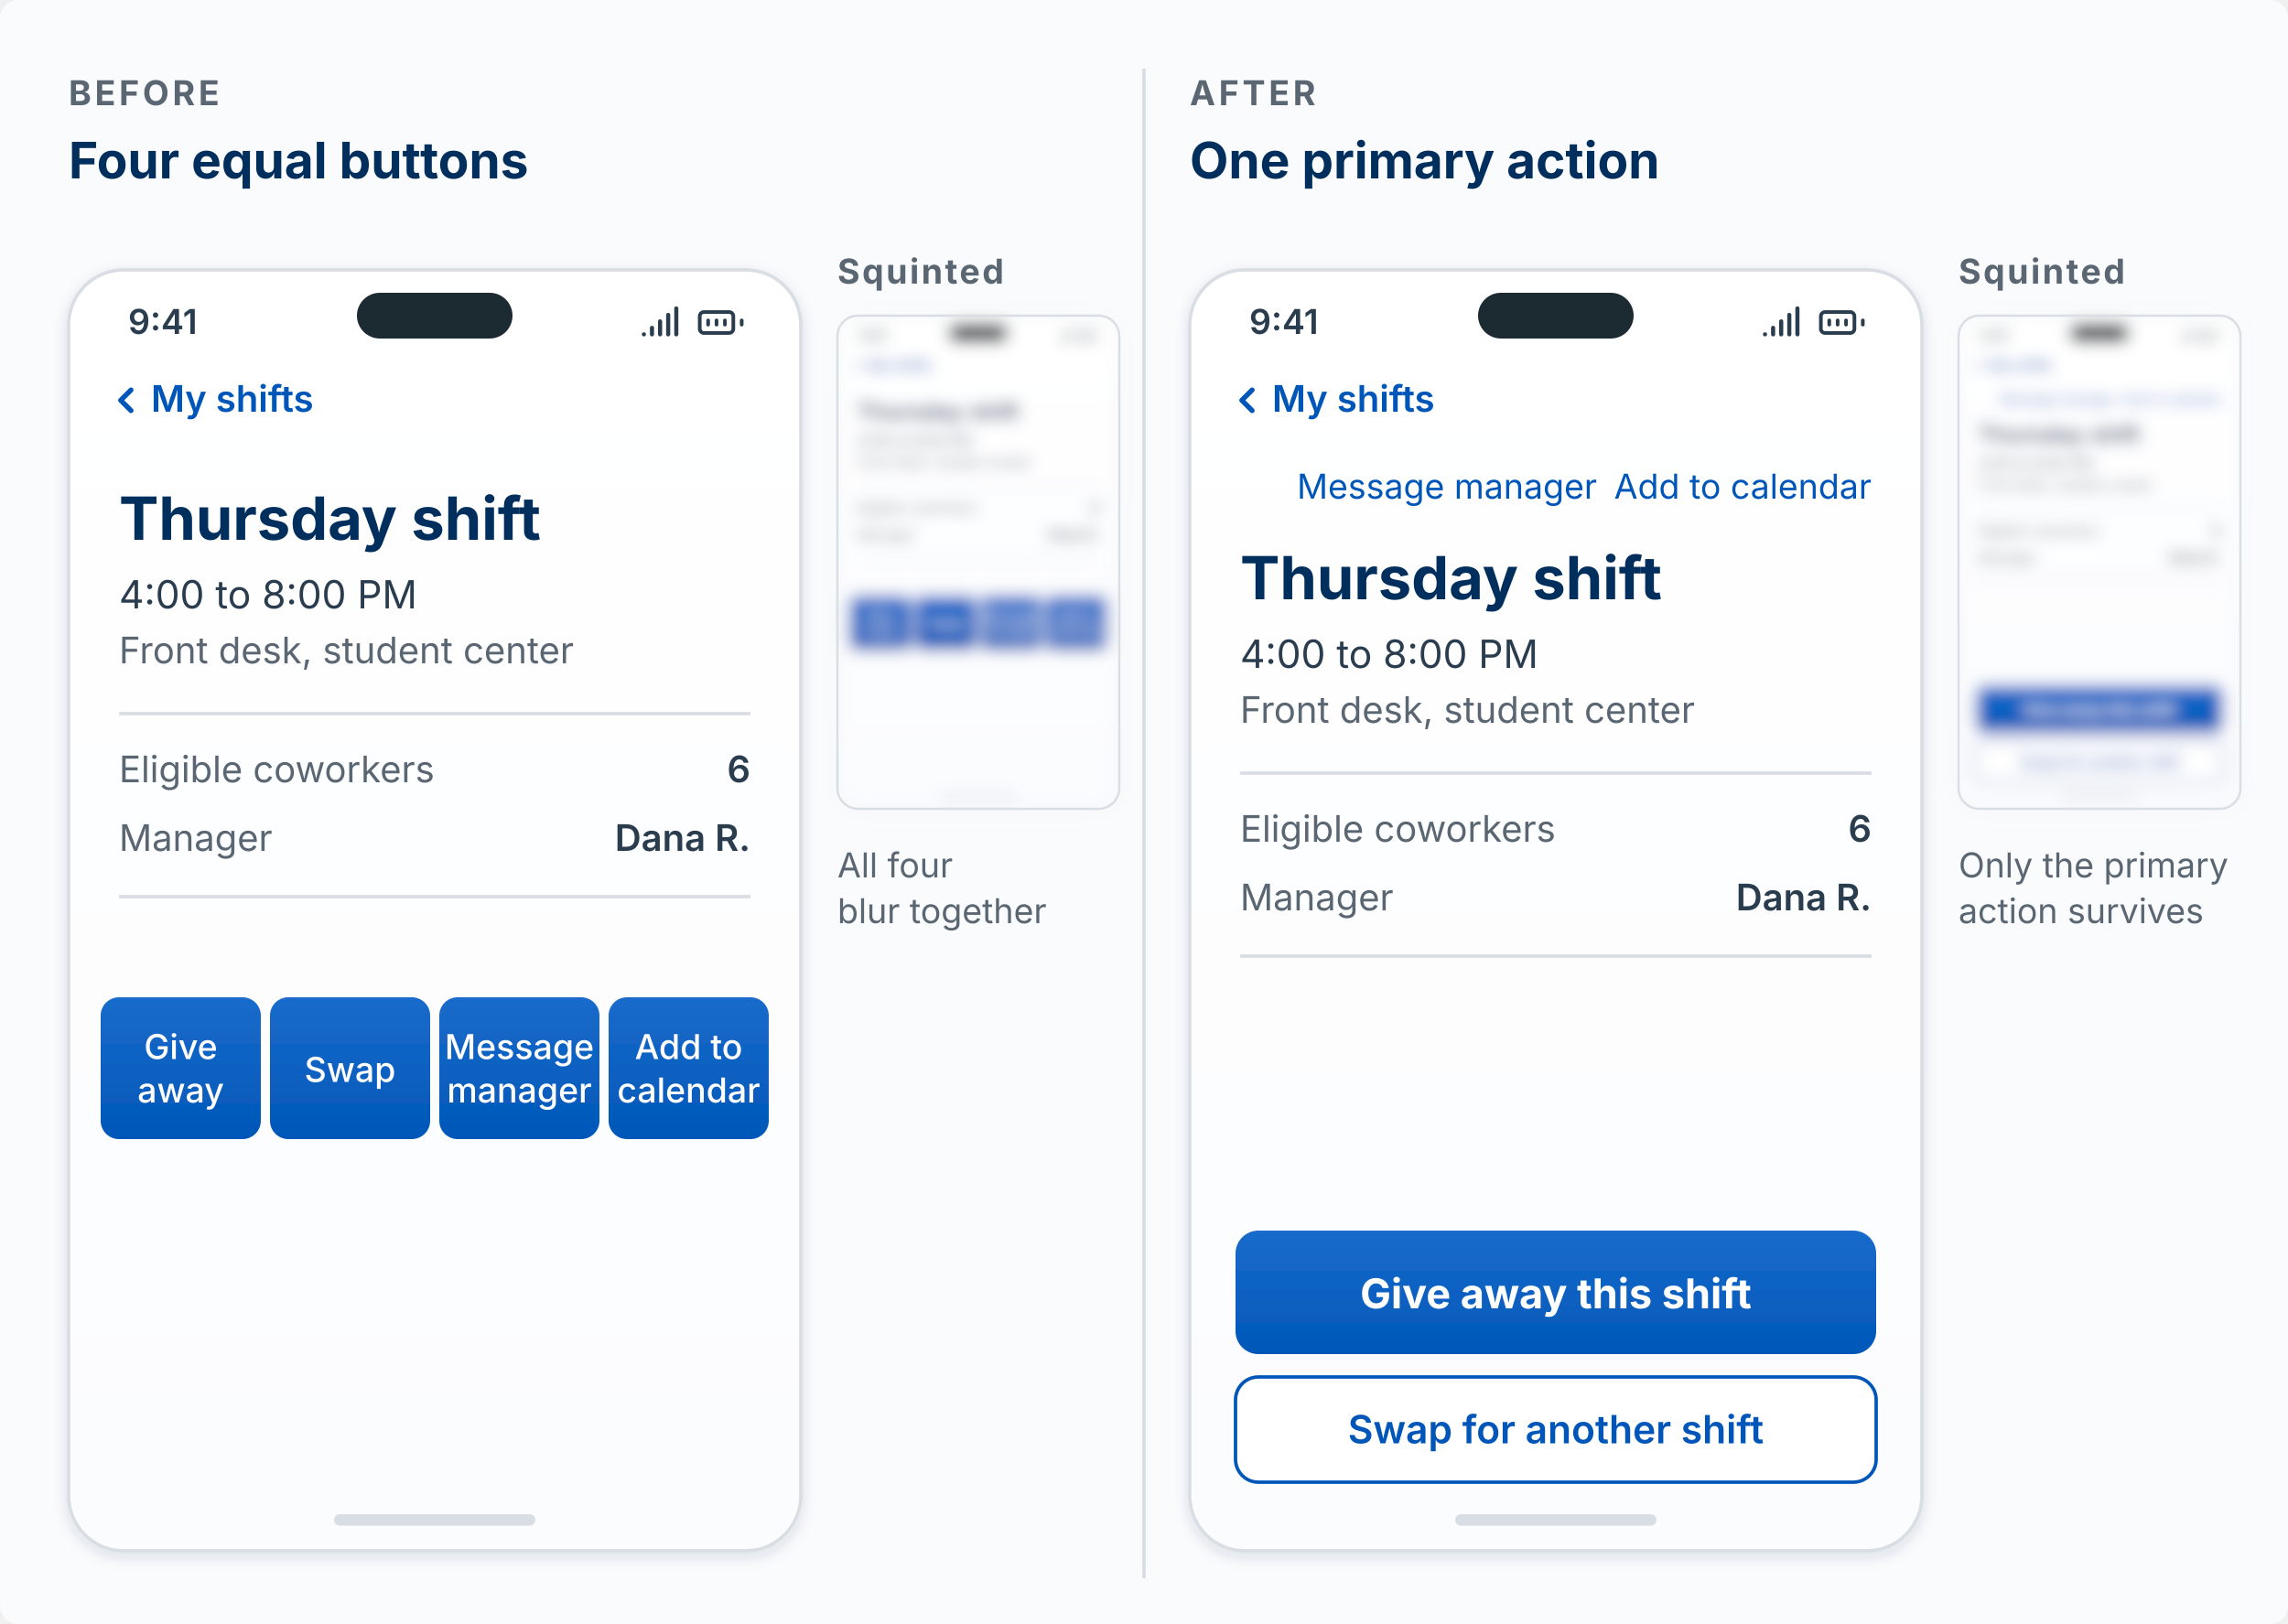
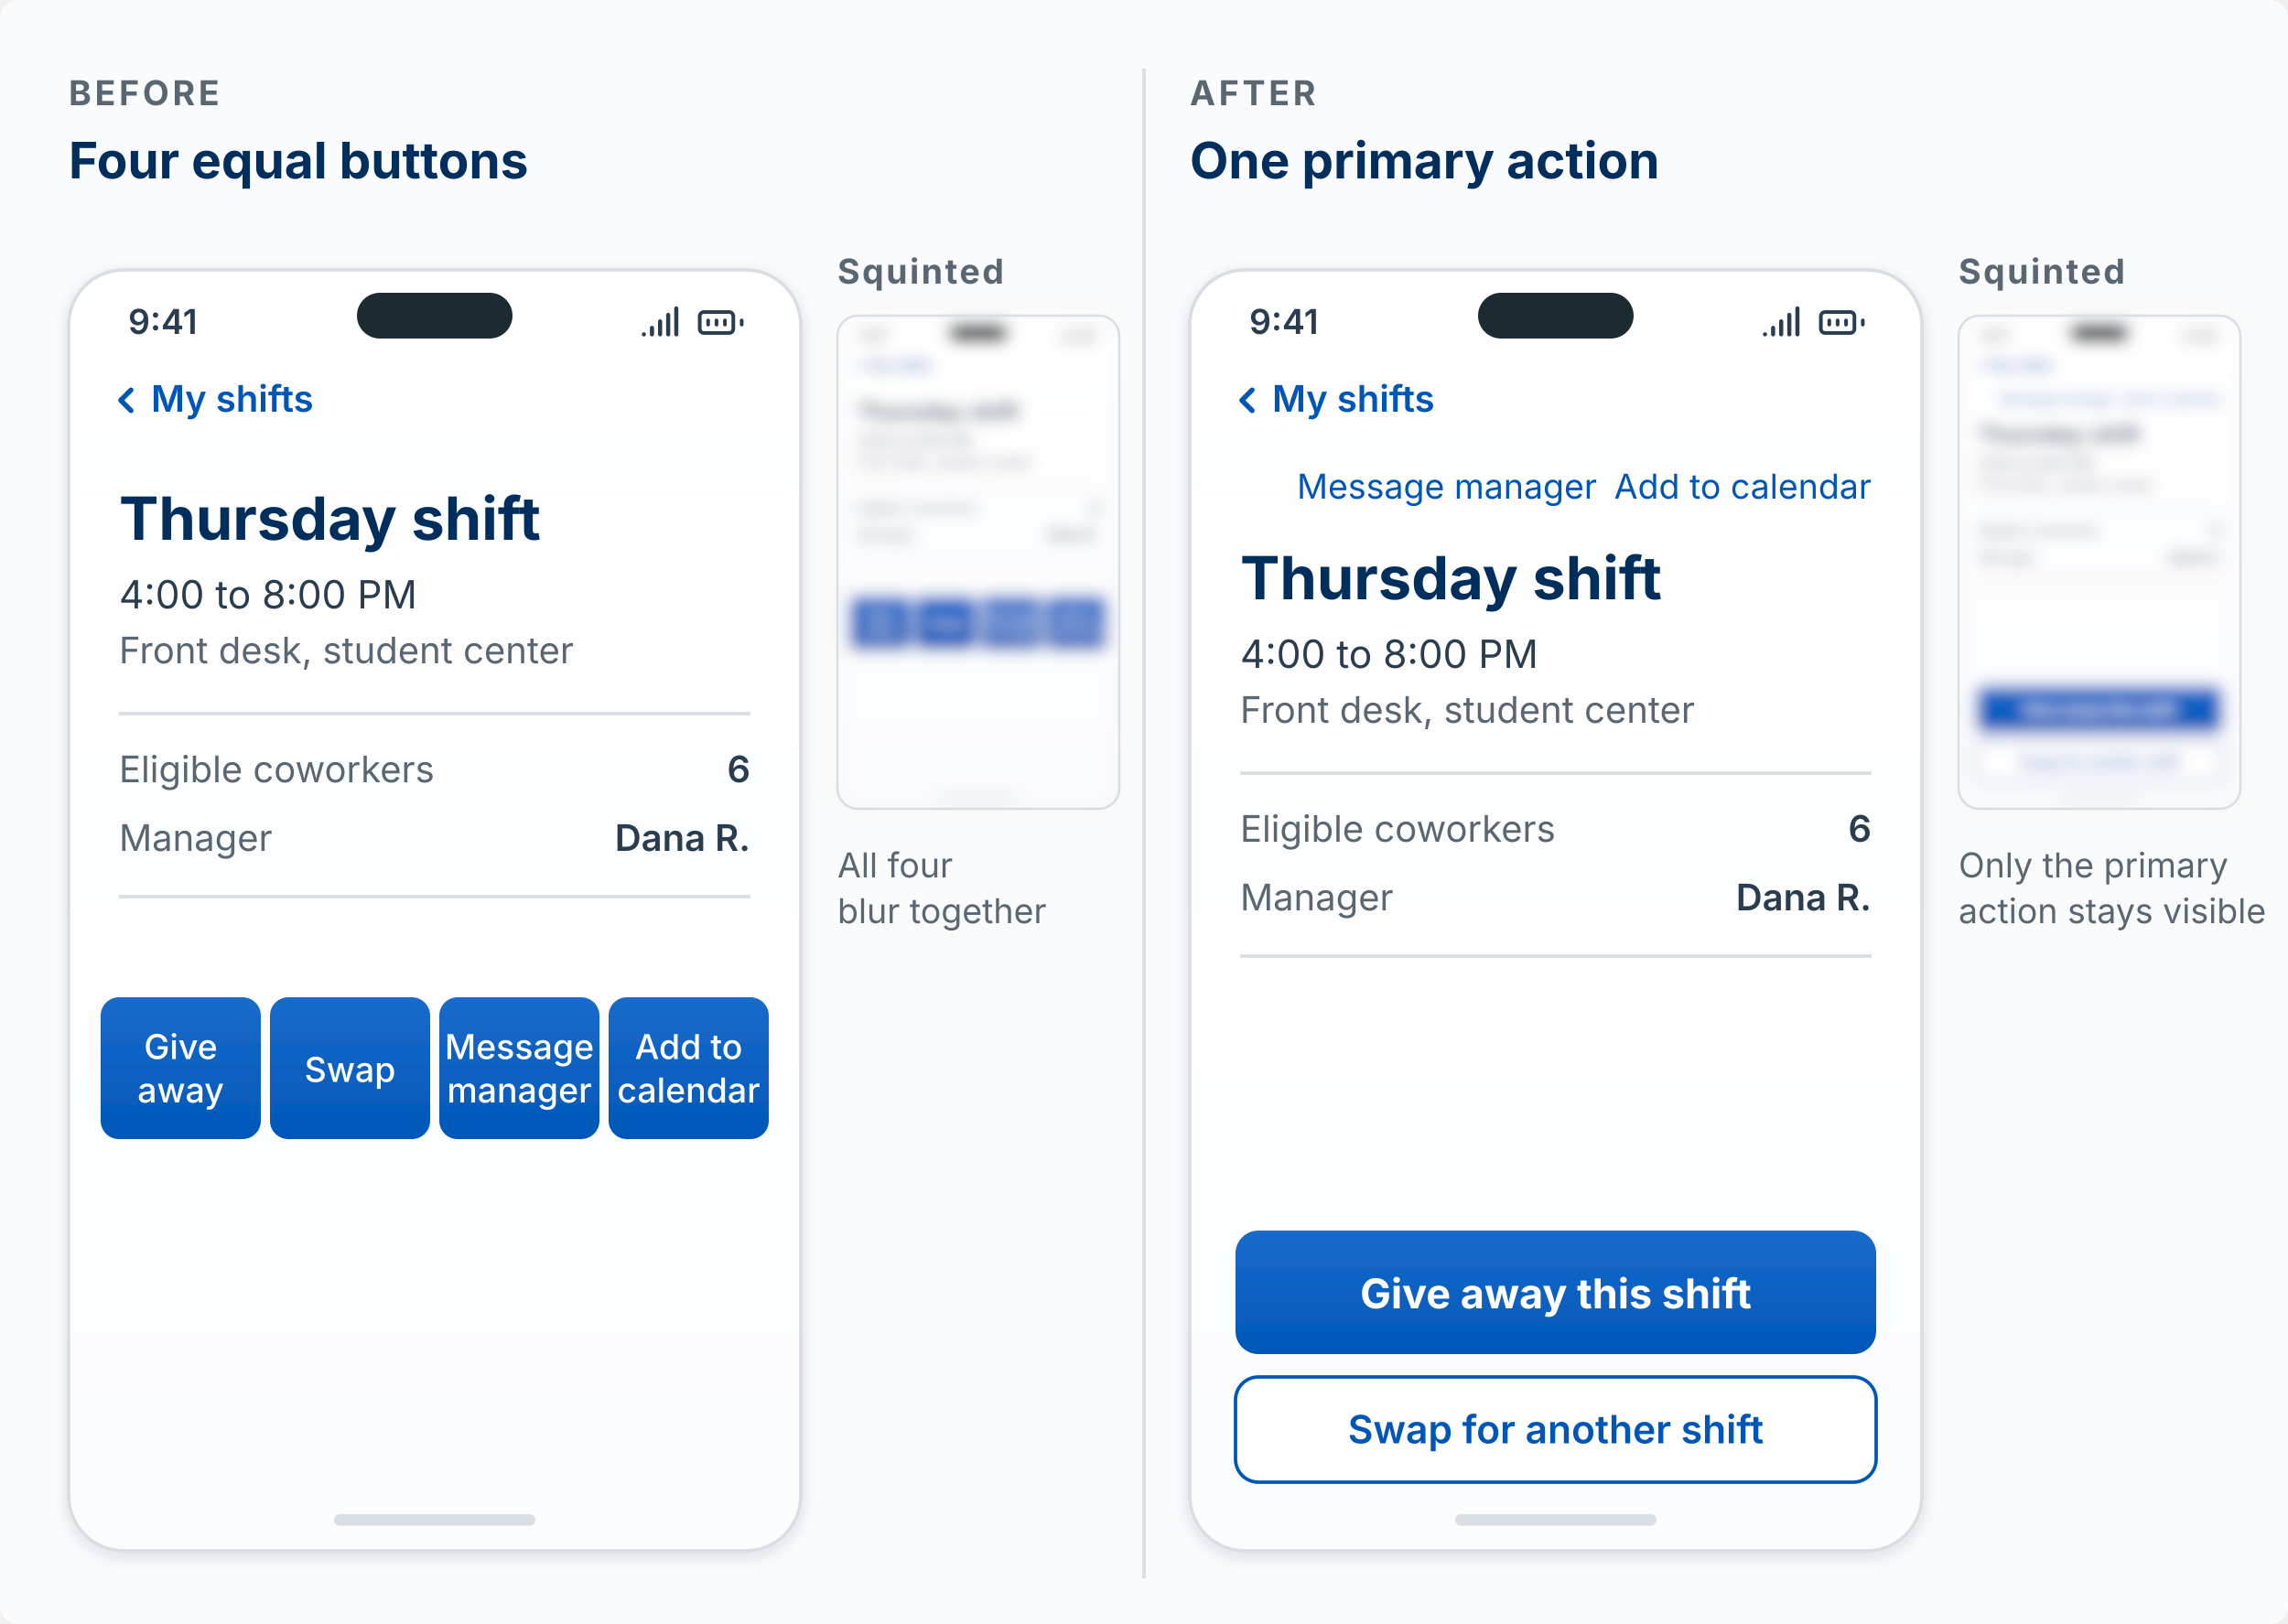
<svg xmlns="http://www.w3.org/2000/svg" viewBox="0 0 1000 710" role="img" aria-labelledby="t d" font-family="Inter, 'Helvetica Neue', Helvetica, Arial, sans-serif">
  <defs>
    <filter id="sh" x="-10%" y="-10%" width="120%" height="130%">
      <feDropShadow dx="0" dy="2" stdDeviation="3" flood-color="#002E5D" flood-opacity="0.13" />
    </filter>
    <marker id="arr" viewBox="0 0 10 10" refX="9" refY="5" markerWidth="8" markerHeight="8" orient="auto-start-reverse">
      <path d="M0,0 L10,5 L0,10 z" fill="#5A6672" />
    </marker>
    <marker id="arrR" viewBox="0 0 10 10" refX="9" refY="5" markerWidth="8" markerHeight="8" orient="auto-start-reverse">
      <path d="M0,0 L10,5 L0,10 z" fill="#0057B8" />
    </marker>
    <marker id="arrN" viewBox="0 0 10 10" refX="9" refY="5" markerWidth="8" markerHeight="8" orient="auto-start-reverse">
      <path d="M0,0 L10,5 L0,10 z" fill="#002E5D" />
    </marker>
    <linearGradient id="bgG" x1="0" y1="0" x2="0" y2="1">
      <stop offset="0" stop-color="#FBFCFD" />
      <stop offset="1" stop-color="#EFF3F8" />
    </linearGradient>
    <linearGradient id="stepG" x1="0" y1="0" x2="0" y2="1">
      <stop offset="0" stop-color="#F1F6FB" />
      <stop offset="1" stop-color="#E1EAF5" />
    </linearGradient>
    <linearGradient id="navyG" x1="0" y1="0" x2="0" y2="1">
      <stop offset="0" stop-color="#0B4178" />
      <stop offset="1" stop-color="#002E5D" />
    </linearGradient>
    <linearGradient id="royalG" x1="0" y1="0" x2="0" y2="1">
      <stop offset="0" stop-color="#1A6BCB" />
      <stop offset="1" stop-color="#0057B8" />
    </linearGradient>
    <linearGradient id="phoneG" x1="0" y1="0" x2="0" y2="1">
      <stop offset="0" stop-color="#FFFFFF" />
      <stop offset="1" stop-color="#FBFCFE" />
    </linearGradient>
    <g id="scrBefore">
      <rect x="0" y="0" width="320" height="560" rx="24" fill="url(#phoneG)" stroke="#D9DEE4" stroke-width="1.5" />
      <rect x="126.0" y="10" width="68" height="20" rx="10" fill="#1F2933" />
      <text x="26" y="28" font-size="15" font-weight="600" fill="#2C3E50">9:41</text>
      <g transform="translate(250,14) scale(0.7083)" fill="none" stroke="#2C3E50" stroke-width="2.541" stroke-linecap="round" stroke-linejoin="round">
        <path d="M2 20h.01" />
        <path d="M7 20v-4" />
        <path d="M12 20v-8" />
        <path d="M17 20V8" />
        <path d="M22 4v16" />
      </g>
      <g transform="translate(274,12) scale(0.9167)" fill="none" stroke="#2C3E50" stroke-width="1.745" stroke-linecap="round" stroke-linejoin="round">
        <rect width="16" height="10" x="2" y="7" rx="2" ry="2" />
        <line x1="22" x2="22" y1="11" y2="13" />
        <line x1="6" x2="6" y1="11" y2="13" />
        <line x1="10" x2="10" y1="11" y2="13" />
        <line x1="14" x2="14" y1="11" y2="13" />
      </g>
      <rect x="116.0" y="544" width="88" height="5" rx="2.5" fill="#D9DEE4" />
      <g transform="translate(16,48) scale(0.75)" fill="none" stroke="#0057B8" stroke-width="2.933" stroke-linecap="round" stroke-linejoin="round">
        <path d="m15 18-6-6 6-6" />
      </g>
      <text x="36" y="62" font-size="16" font-weight="600" fill="#0057B8">My shifts</text>
      <text x="22" y="118" font-size="26" font-weight="700" fill="#002E5D">Thursday shift</text>
      <text x="22" y="148" font-size="17" fill="#2C3E50">4:00 to 8:00 PM</text>
      <text x="22" y="172" font-size="16" fill="#5A6672">Front desk, student center</text>
      <line x1="22" y1="194" x2="298" y2="194" stroke="#D9DEE4" stroke-width="1.5" />
      <text x="22" y="224" font-size="16" fill="#5A6672">Eligible coworkers</text>
      <text x="298" y="224" font-size="16" font-weight="600" fill="#2C3E50" text-anchor="end">6</text>
      <text x="22" y="254" font-size="16" fill="#5A6672">Manager</text>
      <text x="298" y="254" font-size="16" font-weight="600" fill="#2C3E50" text-anchor="end">Dana R.</text>
      <line x1="22" y1="274" x2="298" y2="274" stroke="#D9DEE4" stroke-width="1.5" />
      <rect x="14.0" y="318" width="70" height="62" rx="8" fill="url(#royalG)" />
      <text x="49.0" y="345" font-size="15" font-weight="500" fill="#fff" text-anchor="middle">Give</text>
      <text x="49.0" y="364" font-size="15" font-weight="500" fill="#fff" text-anchor="middle">away</text>
      <rect x="88.0" y="318" width="70" height="62" rx="8" fill="url(#royalG)" />
      <text x="123.0" y="355" font-size="15" font-weight="500" fill="#fff" text-anchor="middle">Swap</text>
      <rect x="162.0" y="318" width="70" height="62" rx="8" fill="url(#royalG)" />
      <text x="197.0" y="345" font-size="15" font-weight="500" fill="#fff" text-anchor="middle">Message</text>
      <text x="197.0" y="364" font-size="15" font-weight="500" fill="#fff" text-anchor="middle">manager</text>
      <rect x="236.0" y="318" width="70" height="62" rx="8" fill="url(#royalG)" />
      <text x="271.0" y="345" font-size="15" font-weight="500" fill="#fff" text-anchor="middle">Add to</text>
      <text x="271.0" y="364" font-size="15" font-weight="500" fill="#fff" text-anchor="middle">calendar</text>
    </g>
    <g id="scrAfter">
      <rect x="0" y="0" width="320" height="560" rx="24" fill="url(#phoneG)" stroke="#D9DEE4" stroke-width="1.5" />
      <rect x="126.0" y="10" width="68" height="20" rx="10" fill="#1F2933" />
      <text x="26" y="28" font-size="15" font-weight="600" fill="#2C3E50">9:41</text>
      <g transform="translate(250,14) scale(0.7083)" fill="none" stroke="#2C3E50" stroke-width="2.541" stroke-linecap="round" stroke-linejoin="round">
        <path d="M2 20h.01" />
        <path d="M7 20v-4" />
        <path d="M12 20v-8" />
        <path d="M17 20V8" />
        <path d="M22 4v16" />
      </g>
      <g transform="translate(274,12) scale(0.9167)" fill="none" stroke="#2C3E50" stroke-width="1.745" stroke-linecap="round" stroke-linejoin="round">
        <rect width="16" height="10" x="2" y="7" rx="2" ry="2" />
        <line x1="22" x2="22" y1="11" y2="13" />
        <line x1="6" x2="6" y1="11" y2="13" />
        <line x1="10" x2="10" y1="11" y2="13" />
        <line x1="14" x2="14" y1="11" y2="13" />
      </g>
      <rect x="116.0" y="544" width="88" height="5" rx="2.5" fill="#D9DEE4" />
      <g transform="translate(16,48) scale(0.75)" fill="none" stroke="#0057B8" stroke-width="2.933" stroke-linecap="round" stroke-linejoin="round">
        <path d="m15 18-6-6 6-6" />
      </g>
      <text x="36" y="62" font-size="16" font-weight="600" fill="#0057B8">My shifts</text>
      <text x="298" y="100" font-size="15" fill="#0057B8" text-anchor="end">Add to calendar</text>
      <text x="178" y="100" font-size="15" fill="#0057B8" text-anchor="end">Message manager</text>
      <text x="22" y="144" font-size="26" font-weight="700" fill="#002E5D">Thursday shift</text>
      <text x="22" y="174" font-size="17" fill="#2C3E50">4:00 to 8:00 PM</text>
      <text x="22" y="198" font-size="16" fill="#5A6672">Front desk, student center</text>
      <line x1="22" y1="220" x2="298" y2="220" stroke="#D9DEE4" stroke-width="1.5" />
      <text x="22" y="250" font-size="16" fill="#5A6672">Eligible coworkers</text>
      <text x="298" y="250" font-size="16" font-weight="600" fill="#2C3E50" text-anchor="end">6</text>
      <text x="22" y="280" font-size="16" fill="#5A6672">Manager</text>
      <text x="298" y="280" font-size="16" font-weight="600" fill="#2C3E50" text-anchor="end">Dana R.</text>
      <line x1="22" y1="300" x2="298" y2="300" stroke="#D9DEE4" stroke-width="1.5" />
      <rect x="20" y="420" width="280" height="54" rx="10" fill="url(#royalG)" />
      <text x="160.0" y="454" font-size="18" font-weight="700" fill="#fff" text-anchor="middle">Give away this shift</text>
      <rect x="20" y="484" width="280" height="46" rx="10" fill="#fff" stroke="#0057B8" stroke-width="1.5" />
      <text x="160.0" y="513" font-size="17" font-weight="600" fill="#0057B8" text-anchor="middle">Swap for another shift</text>
    </g>
    <filter id="squint" x="-10%" y="-10%" width="120%" height="120%">
      <feGaussianBlur stdDeviation="9" />
    </filter>
  </defs>
  <rect x="0" y="0" width="1000" height="710" rx="8" fill="#FAFBFC" />
  <text x="30" y="46" font-size="15" font-weight="700" fill="#5A6672" letter-spacing="1.5">BEFORE</text>
  <text x="30" y="78" font-size="22" font-weight="700" fill="#002E5D">Four equal buttons</text>
  <g transform="translate(30,118)" filter="url(#sh)">
    <use href="#scrBefore" />
  </g>
  <text x="366" y="124" font-size="15" font-weight="700" fill="#5A6672" letter-spacing="1">Squinted</text>
  <g transform="translate(366,138) scale(0.385)">
    <use href="#scrBefore" filter="url(#squint)" />
  </g>
  <rect x="366" y="138" width="123.2" height="215.6" rx="9" fill="none" stroke="#D9DEE4" stroke-width="1" />
  <text x="366" y="383.6" font-size="15" fill="#5A6672">All four</text>
  <text x="366" y="403.6" font-size="15" fill="#5A6672">blur together</text>
  <text x="520" y="46" font-size="15" font-weight="700" fill="#5A6672" letter-spacing="1.5">AFTER</text>
  <text x="520" y="78" font-size="22" font-weight="700" fill="#002E5D">One primary action</text>
  <g transform="translate(520,118)" filter="url(#sh)">
    <use href="#scrAfter" />
  </g>
  <text x="856" y="124" font-size="15" font-weight="700" fill="#5A6672" letter-spacing="1">Squinted</text>
  <g transform="translate(856,138) scale(0.385)">
    <use href="#scrAfter" filter="url(#squint)" />
  </g>
  <rect x="856" y="138" width="123.2" height="215.6" rx="9" fill="none" stroke="#D9DEE4" stroke-width="1" />
  <text x="856" y="383.6" font-size="15" fill="#5A6672">Only the primary</text>
-   <text x="856" y="403.6" font-size="15" fill="#5A6672">action survives</text>
+   <text x="856" y="403.6" font-size="15" fill="#5A6672">action stays visible</text>
  <line x1="500" y1="30" x2="500" y2="690" stroke="#D9DEE4" stroke-width="1.5" />
</svg>
